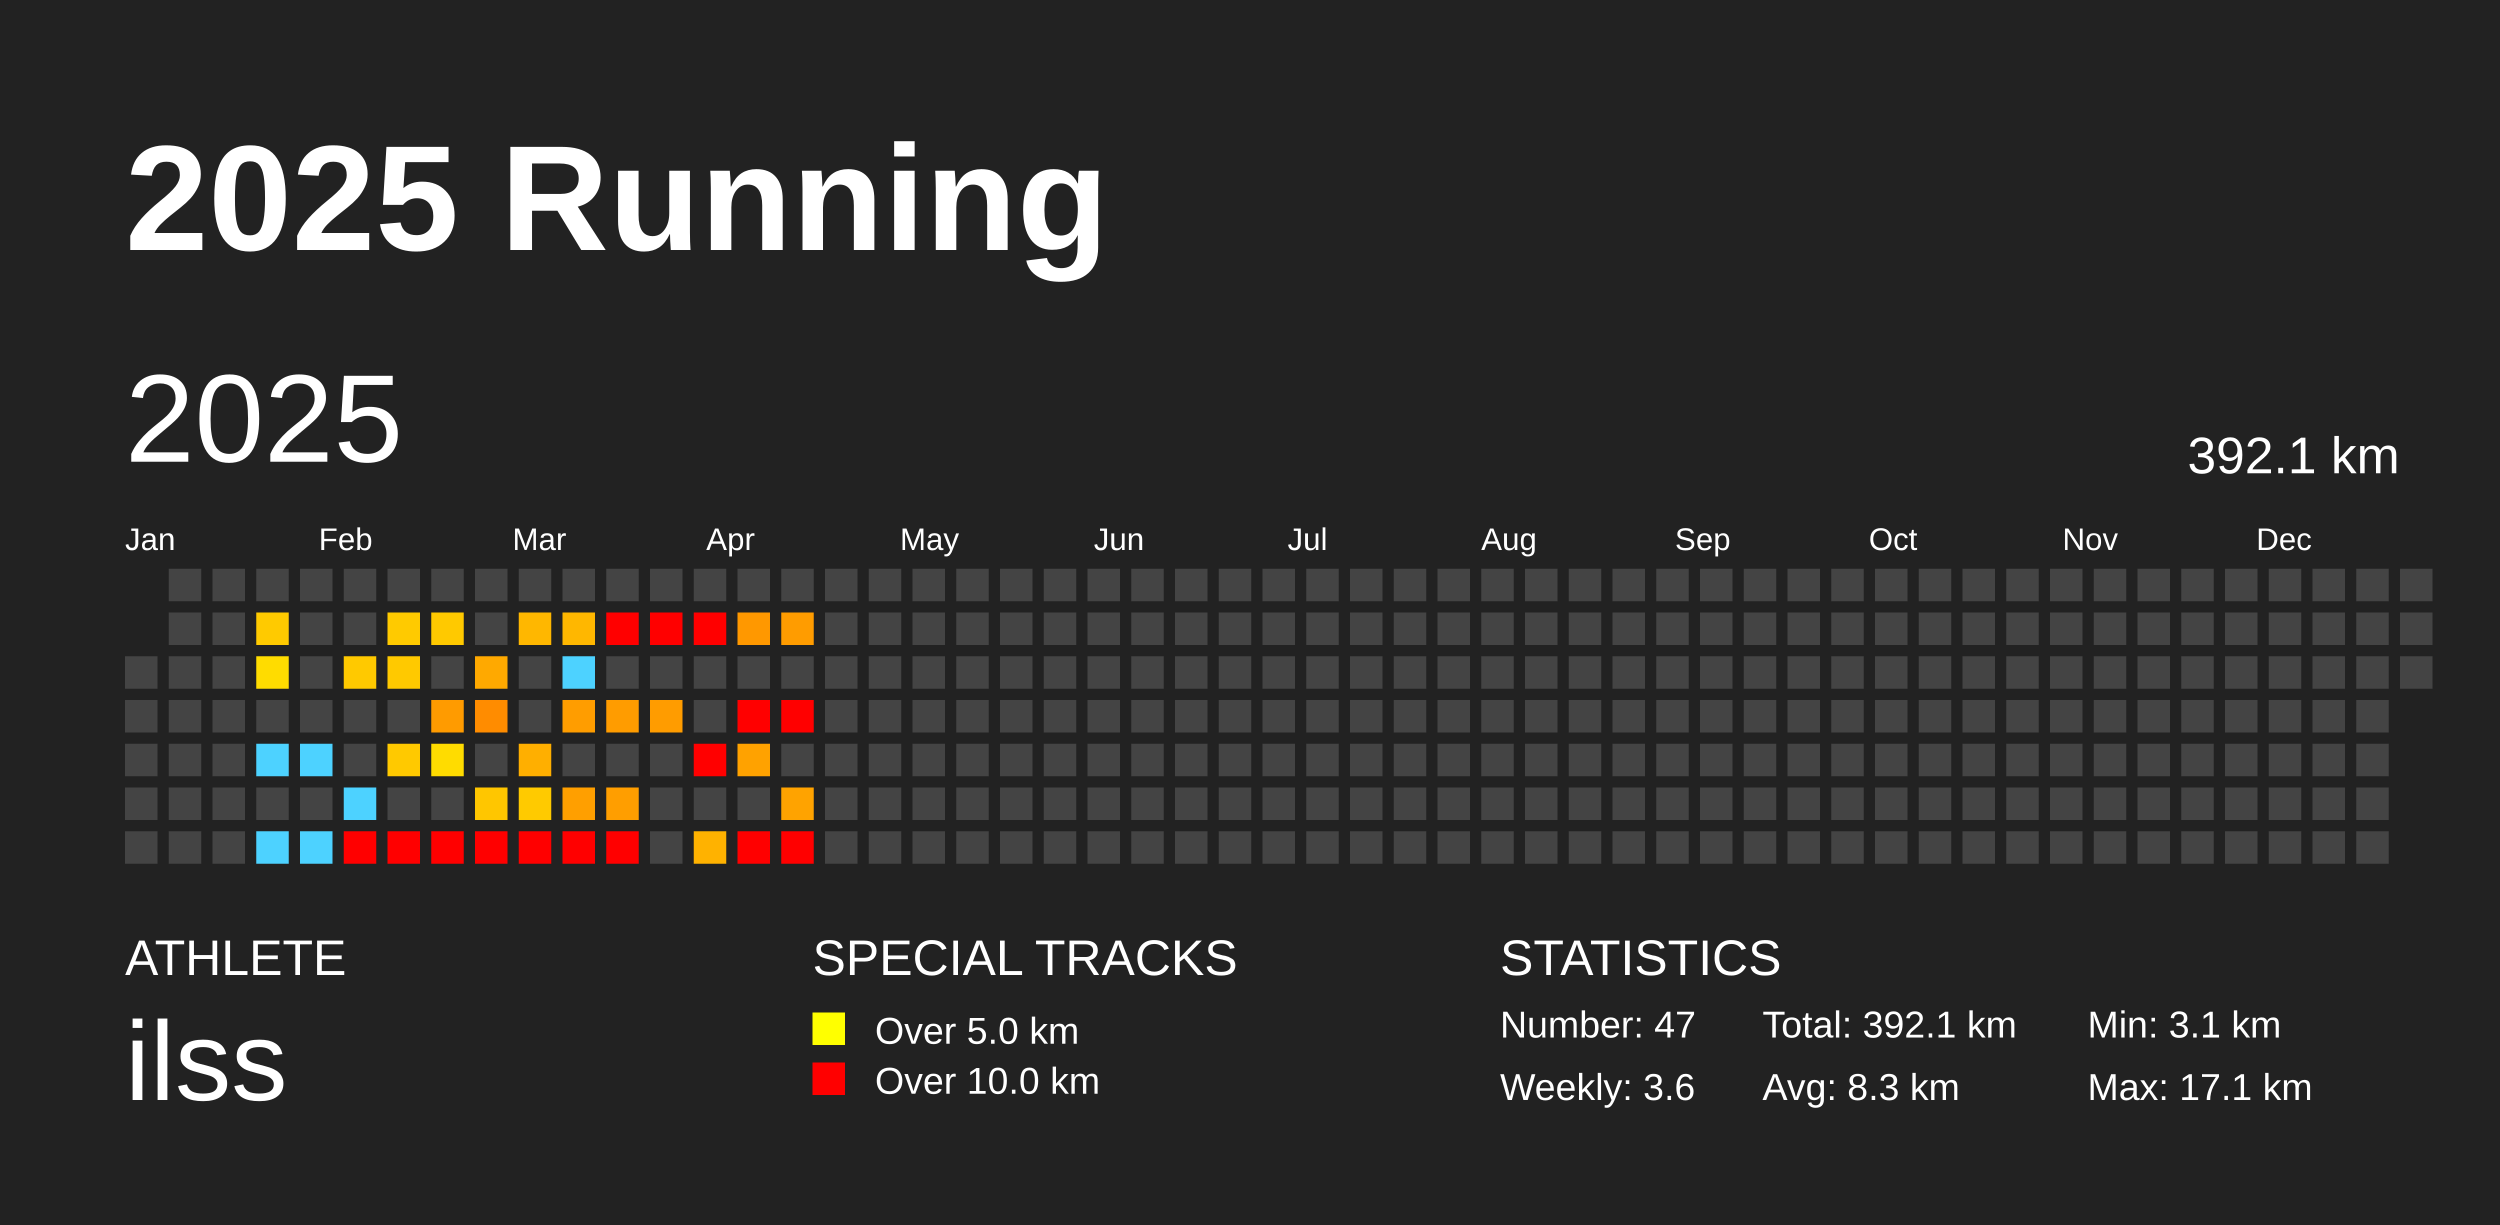
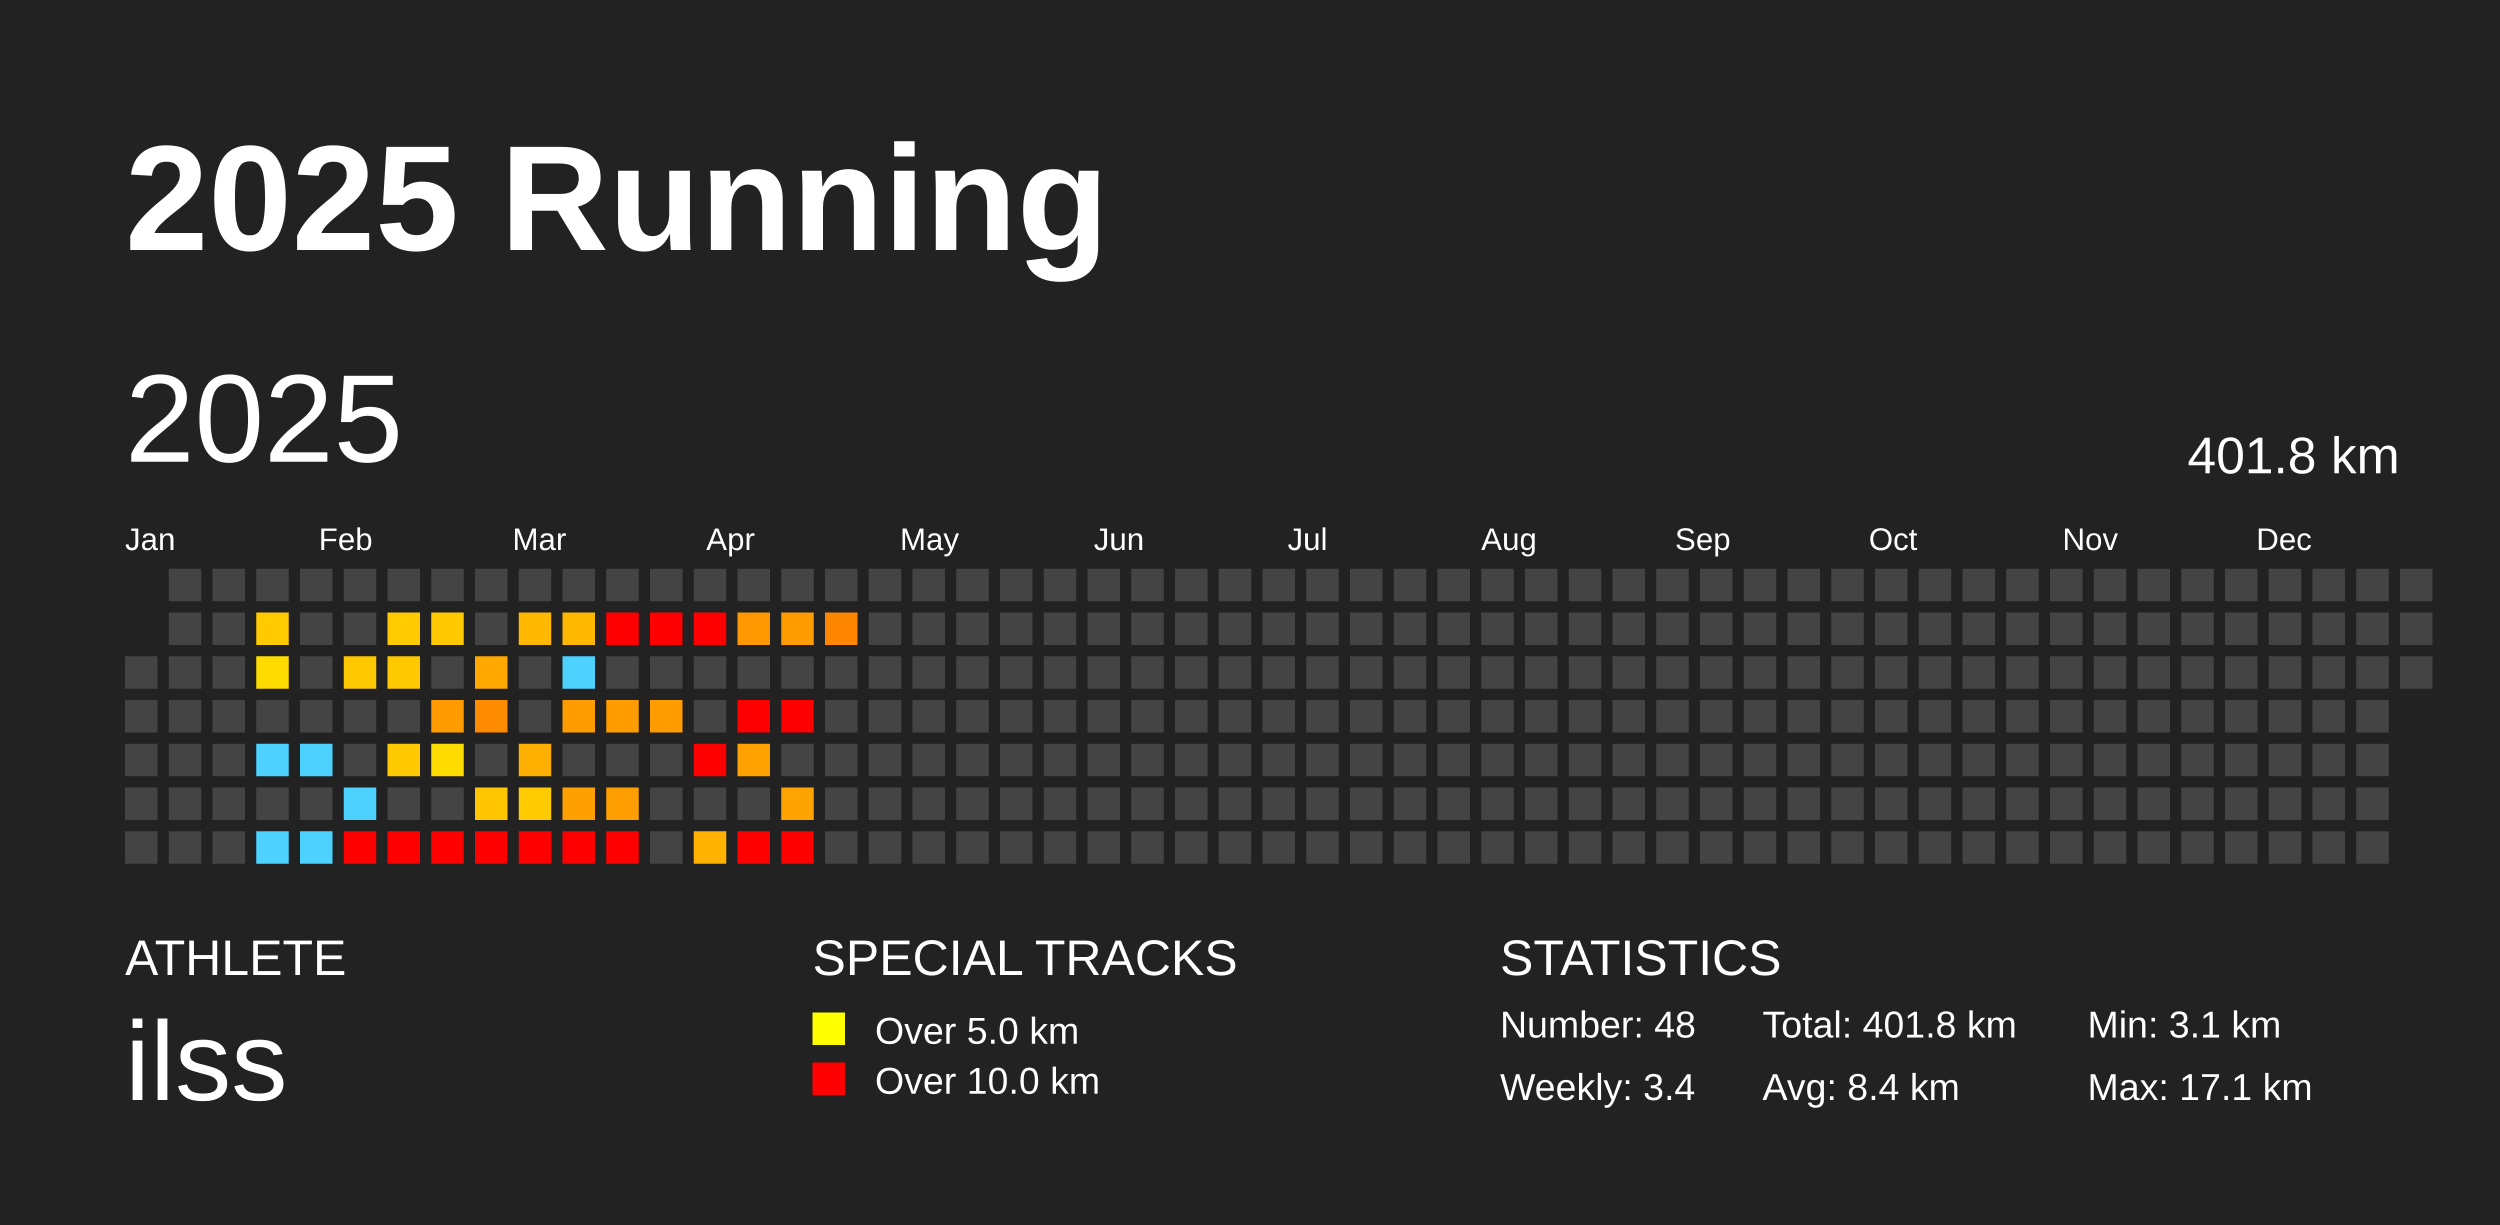
<svg xmlns="http://www.w3.org/2000/svg" baseProfile="full" height="98mm" version="1.1" viewBox="0,0,200,98" width="200mm">
  <defs />
  <rect fill="#222222" height="98" width="200" x="0" y="0" />
  <text fill="#FFFFFF" style="font-size:12px; font-family:Arial; font-weight:bold;" x="10" y="20">2025 Running</text>
  <text fill="#FFFFFF" style="font-size:4px; font-family:Arial" x="10" y="78">ATHLETE</text>
  <text fill="#FFFFFF" style="font-size:9px; font-family:Arial" x="10" y="88">ilss</text>
  <text fill="#FFFFFF" style="font-size:4px; font-family:Arial" x="65" y="78">SPECIAL TRACKS</text>
  <rect fill="yellow" height="2.6" width="2.6" x="65" y="81" />
  <text fill="#FFFFFF" style="font-size:3px; font-family:Arial" x="70" y="83.5">Over 5.0 km</text>
  <rect fill="red" height="2.6" width="2.6" x="65" y="85" />
  <text fill="#FFFFFF" style="font-size:3px; font-family:Arial" x="70" y="87.5">Over 10.0 km</text>
  <text fill="#FFFFFF" style="font-size:4px; font-family:Arial" x="120" y="78">STATISTICS</text>
-   <text fill="#FFFFFF" style="font-size:3px; font-family:Arial" x="120" y="83">Number: 47</text>
-   <text fill="#FFFFFF" style="font-size:3px; font-family:Arial" x="120" y="88">Weekly: 3.6</text>
-   <text fill="#FFFFFF" style="font-size:3px; font-family:Arial" x="141" y="83">Total: 392.1 km</text>
-   <text fill="#FFFFFF" style="font-size:3px; font-family:Arial" x="141" y="88">Avg: 8.3 km</text>
+   <text fill="#FFFFFF" style="font-size:3px; font-family:Arial" x="120" y="83">Number: 48</text>
+   <text fill="#FFFFFF" style="font-size:3px; font-family:Arial" x="120" y="88">Weekly: 3.4</text>
+   <text fill="#FFFFFF" style="font-size:3px; font-family:Arial" x="141" y="83">Total: 401.8 km</text>
+   <text fill="#FFFFFF" style="font-size:3px; font-family:Arial" x="141" y="88">Avg: 8.4 km</text>
  <text fill="#FFFFFF" style="font-size:3px; font-family:Arial" x="167" y="83">Min: 3.1 km</text>
  <text fill="#FFFFFF" style="font-size:3px; font-family:Arial" x="167" y="88">Max: 17.1 km</text>
  <text dominant-baseline="hanging" fill="#FFFFFF" style="font-size:10.0px; font-family:Arial;" x="10" y="30">2025</text>
-   <text dominant-baseline="hanging" fill="#FFFFFF" style="font-size:4.125px; font-family:Arial;" x="175" y="35">392.1 km</text>
+   <text dominant-baseline="hanging" fill="#FFFFFF" style="font-size:4.125px; font-family:Arial;" x="175" y="35">401.8 km</text>
  <text fill="#FFFFFF" style="font-size:2.5px; font-family:Arial" x="10.0" y="44">Jan</text>
  <text fill="#FFFFFF" style="font-size:2.5px; font-family:Arial" x="25.5" y="44">Feb</text>
  <text fill="#FFFFFF" style="font-size:2.5px; font-family:Arial" x="41.0" y="44">Mar</text>
  <text fill="#FFFFFF" style="font-size:2.5px; font-family:Arial" x="56.5" y="44">Apr</text>
  <text fill="#FFFFFF" style="font-size:2.5px; font-family:Arial" x="72.0" y="44">May</text>
  <text fill="#FFFFFF" style="font-size:2.5px; font-family:Arial" x="87.5" y="44">Jun</text>
  <text fill="#FFFFFF" style="font-size:2.5px; font-family:Arial" x="103.0" y="44">Jul</text>
  <text fill="#FFFFFF" style="font-size:2.5px; font-family:Arial" x="118.5" y="44">Aug</text>
  <text fill="#FFFFFF" style="font-size:2.5px; font-family:Arial" x="134.0" y="44">Sep</text>
  <text fill="#FFFFFF" style="font-size:2.5px; font-family:Arial" x="149.5" y="44">Oct</text>
  <text fill="#FFFFFF" style="font-size:2.5px; font-family:Arial" x="165.0" y="44">Nov</text>
  <text fill="#FFFFFF" style="font-size:2.5px; font-family:Arial" x="180.5" y="44">Dec</text>
  <rect fill="#444444" height="2.6" width="2.6" x="10.0" y="52.5" />
  <rect fill="#444444" height="2.6" width="2.6" x="10.0" y="56.0" />
  <rect fill="#444444" height="2.6" width="2.6" x="10.0" y="59.5" />
  <rect fill="#444444" height="2.6" width="2.6" x="10.0" y="63.0" />
  <rect fill="#444444" height="2.6" width="2.6" x="10.0" y="66.5" />
  <rect fill="#444444" height="2.6" width="2.6" x="13.5" y="45.5" />
  <rect fill="#444444" height="2.6" width="2.6" x="13.5" y="49.0" />
  <rect fill="#444444" height="2.6" width="2.6" x="13.5" y="52.5" />
  <rect fill="#444444" height="2.6" width="2.6" x="13.5" y="56.0" />
  <rect fill="#444444" height="2.6" width="2.6" x="13.5" y="59.5" />
  <rect fill="#444444" height="2.6" width="2.6" x="13.5" y="63.0" />
  <rect fill="#444444" height="2.6" width="2.6" x="13.5" y="66.5" />
  <rect fill="#444444" height="2.6" width="2.6" x="17.0" y="45.5" />
  <rect fill="#444444" height="2.6" width="2.6" x="17.0" y="49.0" />
  <rect fill="#444444" height="2.6" width="2.6" x="17.0" y="52.5" />
  <rect fill="#444444" height="2.6" width="2.6" x="17.0" y="56.0" />
  <rect fill="#444444" height="2.6" width="2.6" x="17.0" y="59.5" />
  <rect fill="#444444" height="2.6" width="2.6" x="17.0" y="63.0" />
  <rect fill="#444444" height="2.6" width="2.6" x="17.0" y="66.5" />
  <rect fill="#444444" height="2.6" width="2.6" x="20.5" y="45.5" />
  <rect fill="#ffca00" height="2.6" width="2.6" x="20.5" y="49.0" />
  <rect fill="#ffdc00" height="2.6" width="2.6" x="20.5" y="52.5" />
  <rect fill="#444444" height="2.6" width="2.6" x="20.5" y="56.0" />
  <rect fill="#4dd2ff" height="2.6" width="2.6" x="20.5" y="59.5" />
  <rect fill="#444444" height="2.6" width="2.6" x="20.5" y="63.0" />
  <rect fill="#4dd2ff" height="2.6" width="2.6" x="20.5" y="66.5" />
  <rect fill="#444444" height="2.6" width="2.6" x="24.0" y="45.5" />
  <rect fill="#444444" height="2.6" width="2.6" x="24.0" y="49.0" />
  <rect fill="#444444" height="2.6" width="2.6" x="24.0" y="52.5" />
  <rect fill="#444444" height="2.6" width="2.6" x="24.0" y="56.0" />
  <rect fill="#4dd2ff" height="2.6" width="2.6" x="24.0" y="59.5" />
  <rect fill="#444444" height="2.6" width="2.6" x="24.0" y="63.0" />
  <rect fill="#4dd2ff" height="2.6" width="2.6" x="24.0" y="66.5" />
  <rect fill="#444444" height="2.6" width="2.6" x="27.5" y="45.5" />
  <rect fill="#444444" height="2.6" width="2.6" x="27.5" y="49.0" />
  <rect fill="#ffc900" height="2.6" width="2.6" x="27.5" y="52.5" />
  <rect fill="#444444" height="2.6" width="2.6" x="27.5" y="56.0" />
  <rect fill="#444444" height="2.6" width="2.6" x="27.5" y="59.5" />
  <rect fill="#4dd2ff" height="2.6" width="2.6" x="27.5" y="63.0" />
  <rect fill="red" height="2.6" width="2.6" x="27.5" y="66.5" />
  <rect fill="#444444" height="2.6" width="2.6" x="31.0" y="45.5" />
  <rect fill="#ffca00" height="2.6" width="2.6" x="31.0" y="49.0" />
  <rect fill="#ffc900" height="2.6" width="2.6" x="31.0" y="52.5" />
  <rect fill="#444444" height="2.6" width="2.6" x="31.0" y="56.0" />
  <rect fill="#ffc900" height="2.6" width="2.6" x="31.0" y="59.5" />
  <rect fill="#444444" height="2.6" width="2.6" x="31.0" y="63.0" />
  <rect fill="red" height="2.6" width="2.6" x="31.0" y="66.5" />
  <rect fill="#444444" height="2.6" width="2.6" x="34.5" y="45.5" />
  <rect fill="#ffc900" height="2.6" width="2.6" x="34.5" y="49.0" />
  <rect fill="#444444" height="2.6" width="2.6" x="34.5" y="52.5" />
  <rect fill="#ff9b00" height="2.6" width="2.6" x="34.5" y="56.0" />
  <rect fill="#ffdc00" height="2.6" width="2.6" x="34.5" y="59.5" />
  <rect fill="#444444" height="2.6" width="2.6" x="34.5" y="63.0" />
  <rect fill="red" height="2.6" width="2.6" x="34.5" y="66.5" />
  <rect fill="#444444" height="2.6" width="2.6" x="38.0" y="45.5" />
  <rect fill="#444444" height="2.6" width="2.6" x="38.0" y="49.0" />
  <rect fill="#ffa900" height="2.6" width="2.6" x="38.0" y="52.5" />
  <rect fill="#ff8c00" height="2.6" width="2.6" x="38.0" y="56.0" />
  <rect fill="#444444" height="2.6" width="2.6" x="38.0" y="59.5" />
  <rect fill="#ffc600" height="2.6" width="2.6" x="38.0" y="63.0" />
  <rect fill="red" height="2.6" width="2.6" x="38.0" y="66.5" />
  <rect fill="#444444" height="2.6" width="2.6" x="41.5" y="45.5" />
  <rect fill="#ffb700" height="2.6" width="2.6" x="41.5" y="49.0" />
  <rect fill="#444444" height="2.6" width="2.6" x="41.5" y="52.5" />
  <rect fill="#444444" height="2.6" width="2.6" x="41.5" y="56.0" />
  <rect fill="#ffaf00" height="2.6" width="2.6" x="41.5" y="59.5" />
  <rect fill="#ffca00" height="2.6" width="2.6" x="41.5" y="63.0" />
  <rect fill="red" height="2.6" width="2.6" x="41.5" y="66.5" />
  <rect fill="#444444" height="2.6" width="2.6" x="45.0" y="45.5" />
  <rect fill="#ffb700" height="2.6" width="2.6" x="45.0" y="49.0" />
  <rect fill="#4dd2ff" height="2.6" width="2.6" x="45.0" y="52.5" />
  <rect fill="#ff9d00" height="2.6" width="2.6" x="45.0" y="56.0" />
  <rect fill="#444444" height="2.6" width="2.6" x="45.0" y="59.5" />
  <rect fill="#ff9f00" height="2.6" width="2.6" x="45.0" y="63.0" />
  <rect fill="red" height="2.6" width="2.6" x="45.0" y="66.5" />
  <rect fill="#444444" height="2.6" width="2.6" x="48.5" y="45.5" />
  <rect fill="red" height="2.6" width="2.6" x="48.5" y="49.0" />
  <rect fill="#444444" height="2.6" width="2.6" x="48.5" y="52.5" />
  <rect fill="#ff9c00" height="2.6" width="2.6" x="48.5" y="56.0" />
  <rect fill="#444444" height="2.6" width="2.6" x="48.5" y="59.5" />
  <rect fill="#ff9e00" height="2.6" width="2.6" x="48.5" y="63.0" />
  <rect fill="red" height="2.6" width="2.6" x="48.5" y="66.5" />
  <rect fill="#444444" height="2.6" width="2.6" x="52.0" y="45.5" />
  <rect fill="red" height="2.6" width="2.6" x="52.0" y="49.0" />
  <rect fill="#444444" height="2.6" width="2.6" x="52.0" y="52.5" />
  <rect fill="#ff9c00" height="2.6" width="2.6" x="52.0" y="56.0" />
  <rect fill="#444444" height="2.6" width="2.6" x="52.0" y="59.5" />
  <rect fill="#444444" height="2.6" width="2.6" x="52.0" y="63.0" />
  <rect fill="#444444" height="2.6" width="2.6" x="52.0" y="66.5" />
  <rect fill="#444444" height="2.6" width="2.6" x="55.5" y="45.5" />
  <rect fill="red" height="2.6" width="2.6" x="55.5" y="49.0" />
  <rect fill="#444444" height="2.6" width="2.6" x="55.5" y="52.5" />
  <rect fill="#444444" height="2.6" width="2.6" x="55.5" y="56.0" />
  <rect fill="red" height="2.6" width="2.6" x="55.5" y="59.5" />
  <rect fill="#444444" height="2.6" width="2.6" x="55.5" y="63.0" />
  <rect fill="#ffb200" height="2.6" width="2.6" x="55.5" y="66.5" />
  <rect fill="#444444" height="2.6" width="2.6" x="59.0" y="45.5" />
  <rect fill="#ff9800" height="2.6" width="2.6" x="59.0" y="49.0" />
  <rect fill="#444444" height="2.6" width="2.6" x="59.0" y="52.5" />
  <rect fill="red" height="2.6" width="2.6" x="59.0" y="56.0" />
  <rect fill="#ffa200" height="2.6" width="2.6" x="59.0" y="59.5" />
  <rect fill="#444444" height="2.6" width="2.6" x="59.0" y="63.0" />
  <rect fill="red" height="2.6" width="2.6" x="59.0" y="66.5" />
  <rect fill="#444444" height="2.6" width="2.6" x="62.5" y="45.5" />
  <rect fill="#ff9c00" height="2.6" width="2.6" x="62.5" y="49.0" />
  <rect fill="#444444" height="2.6" width="2.6" x="62.5" y="52.5" />
  <rect fill="red" height="2.6" width="2.6" x="62.5" y="56.0" />
  <rect fill="#444444" height="2.6" width="2.6" x="62.5" y="59.5" />
  <rect fill="#ffa300" height="2.6" width="2.6" x="62.5" y="63.0" />
  <rect fill="red" height="2.6" width="2.6" x="62.5" y="66.5" />
  <rect fill="#444444" height="2.6" width="2.6" x="66.0" y="45.5" />
-   <rect fill="#444444" height="2.6" width="2.6" x="66.0" y="49.0" />
+   <rect fill="#ff8700" height="2.6" width="2.6" x="66.0" y="49.0" />
  <rect fill="#444444" height="2.6" width="2.6" x="66.0" y="52.5" />
  <rect fill="#444444" height="2.6" width="2.6" x="66.0" y="56.0" />
  <rect fill="#444444" height="2.6" width="2.6" x="66.0" y="59.5" />
  <rect fill="#444444" height="2.6" width="2.6" x="66.0" y="63.0" />
  <rect fill="#444444" height="2.6" width="2.6" x="66.0" y="66.5" />
  <rect fill="#444444" height="2.6" width="2.6" x="69.5" y="45.5" />
  <rect fill="#444444" height="2.6" width="2.6" x="69.5" y="49.0" />
  <rect fill="#444444" height="2.6" width="2.6" x="69.5" y="52.5" />
  <rect fill="#444444" height="2.6" width="2.6" x="69.5" y="56.0" />
  <rect fill="#444444" height="2.6" width="2.6" x="69.5" y="59.5" />
  <rect fill="#444444" height="2.6" width="2.6" x="69.5" y="63.0" />
  <rect fill="#444444" height="2.6" width="2.6" x="69.5" y="66.5" />
  <rect fill="#444444" height="2.6" width="2.6" x="73.0" y="45.5" />
  <rect fill="#444444" height="2.6" width="2.6" x="73.0" y="49.0" />
  <rect fill="#444444" height="2.6" width="2.6" x="73.0" y="52.5" />
  <rect fill="#444444" height="2.6" width="2.6" x="73.0" y="56.0" />
  <rect fill="#444444" height="2.6" width="2.6" x="73.0" y="59.5" />
  <rect fill="#444444" height="2.6" width="2.6" x="73.0" y="63.0" />
  <rect fill="#444444" height="2.6" width="2.6" x="73.0" y="66.5" />
  <rect fill="#444444" height="2.6" width="2.6" x="76.5" y="45.5" />
  <rect fill="#444444" height="2.6" width="2.6" x="76.5" y="49.0" />
  <rect fill="#444444" height="2.6" width="2.6" x="76.5" y="52.5" />
  <rect fill="#444444" height="2.6" width="2.6" x="76.5" y="56.0" />
  <rect fill="#444444" height="2.6" width="2.6" x="76.5" y="59.5" />
  <rect fill="#444444" height="2.6" width="2.6" x="76.5" y="63.0" />
  <rect fill="#444444" height="2.6" width="2.6" x="76.5" y="66.5" />
  <rect fill="#444444" height="2.6" width="2.6" x="80.0" y="45.5" />
  <rect fill="#444444" height="2.6" width="2.6" x="80.0" y="49.0" />
  <rect fill="#444444" height="2.6" width="2.6" x="80.0" y="52.5" />
  <rect fill="#444444" height="2.6" width="2.6" x="80.0" y="56.0" />
  <rect fill="#444444" height="2.6" width="2.6" x="80.0" y="59.5" />
  <rect fill="#444444" height="2.6" width="2.6" x="80.0" y="63.0" />
  <rect fill="#444444" height="2.6" width="2.6" x="80.0" y="66.5" />
  <rect fill="#444444" height="2.6" width="2.6" x="83.5" y="45.5" />
  <rect fill="#444444" height="2.6" width="2.6" x="83.5" y="49.0" />
  <rect fill="#444444" height="2.6" width="2.6" x="83.5" y="52.5" />
  <rect fill="#444444" height="2.6" width="2.6" x="83.5" y="56.0" />
  <rect fill="#444444" height="2.6" width="2.6" x="83.5" y="59.5" />
  <rect fill="#444444" height="2.6" width="2.6" x="83.5" y="63.0" />
  <rect fill="#444444" height="2.6" width="2.6" x="83.5" y="66.5" />
  <rect fill="#444444" height="2.6" width="2.6" x="87.0" y="45.5" />
  <rect fill="#444444" height="2.6" width="2.6" x="87.0" y="49.0" />
  <rect fill="#444444" height="2.6" width="2.6" x="87.0" y="52.5" />
  <rect fill="#444444" height="2.6" width="2.6" x="87.0" y="56.0" />
  <rect fill="#444444" height="2.6" width="2.6" x="87.0" y="59.5" />
  <rect fill="#444444" height="2.6" width="2.6" x="87.0" y="63.0" />
  <rect fill="#444444" height="2.6" width="2.6" x="87.0" y="66.5" />
  <rect fill="#444444" height="2.6" width="2.6" x="90.5" y="45.5" />
  <rect fill="#444444" height="2.6" width="2.6" x="90.5" y="49.0" />
  <rect fill="#444444" height="2.6" width="2.6" x="90.5" y="52.5" />
  <rect fill="#444444" height="2.6" width="2.6" x="90.5" y="56.0" />
  <rect fill="#444444" height="2.6" width="2.6" x="90.5" y="59.5" />
  <rect fill="#444444" height="2.6" width="2.6" x="90.5" y="63.0" />
  <rect fill="#444444" height="2.6" width="2.6" x="90.5" y="66.5" />
  <rect fill="#444444" height="2.6" width="2.6" x="94.0" y="45.5" />
  <rect fill="#444444" height="2.6" width="2.6" x="94.0" y="49.0" />
  <rect fill="#444444" height="2.6" width="2.6" x="94.0" y="52.5" />
  <rect fill="#444444" height="2.6" width="2.6" x="94.0" y="56.0" />
  <rect fill="#444444" height="2.6" width="2.6" x="94.0" y="59.5" />
  <rect fill="#444444" height="2.6" width="2.6" x="94.0" y="63.0" />
  <rect fill="#444444" height="2.6" width="2.6" x="94.0" y="66.5" />
  <rect fill="#444444" height="2.6" width="2.6" x="97.5" y="45.5" />
  <rect fill="#444444" height="2.6" width="2.6" x="97.5" y="49.0" />
  <rect fill="#444444" height="2.6" width="2.6" x="97.5" y="52.5" />
  <rect fill="#444444" height="2.6" width="2.6" x="97.5" y="56.0" />
  <rect fill="#444444" height="2.6" width="2.6" x="97.5" y="59.5" />
  <rect fill="#444444" height="2.6" width="2.6" x="97.5" y="63.0" />
  <rect fill="#444444" height="2.6" width="2.6" x="97.5" y="66.5" />
  <rect fill="#444444" height="2.6" width="2.6" x="101.0" y="45.5" />
  <rect fill="#444444" height="2.6" width="2.6" x="101.0" y="49.0" />
  <rect fill="#444444" height="2.6" width="2.6" x="101.0" y="52.5" />
  <rect fill="#444444" height="2.6" width="2.6" x="101.0" y="56.0" />
  <rect fill="#444444" height="2.6" width="2.6" x="101.0" y="59.5" />
  <rect fill="#444444" height="2.6" width="2.6" x="101.0" y="63.0" />
  <rect fill="#444444" height="2.6" width="2.6" x="101.0" y="66.5" />
  <rect fill="#444444" height="2.6" width="2.6" x="104.5" y="45.5" />
  <rect fill="#444444" height="2.6" width="2.6" x="104.5" y="49.0" />
  <rect fill="#444444" height="2.6" width="2.6" x="104.5" y="52.5" />
  <rect fill="#444444" height="2.6" width="2.6" x="104.5" y="56.0" />
  <rect fill="#444444" height="2.6" width="2.6" x="104.5" y="59.5" />
  <rect fill="#444444" height="2.6" width="2.6" x="104.5" y="63.0" />
  <rect fill="#444444" height="2.6" width="2.6" x="104.5" y="66.5" />
  <rect fill="#444444" height="2.6" width="2.6" x="108.0" y="45.5" />
  <rect fill="#444444" height="2.6" width="2.6" x="108.0" y="49.0" />
  <rect fill="#444444" height="2.6" width="2.6" x="108.0" y="52.5" />
  <rect fill="#444444" height="2.6" width="2.6" x="108.0" y="56.0" />
  <rect fill="#444444" height="2.6" width="2.6" x="108.0" y="59.5" />
  <rect fill="#444444" height="2.6" width="2.6" x="108.0" y="63.0" />
  <rect fill="#444444" height="2.6" width="2.6" x="108.0" y="66.5" />
  <rect fill="#444444" height="2.6" width="2.6" x="111.5" y="45.5" />
  <rect fill="#444444" height="2.6" width="2.6" x="111.5" y="49.0" />
  <rect fill="#444444" height="2.6" width="2.6" x="111.5" y="52.5" />
  <rect fill="#444444" height="2.6" width="2.6" x="111.5" y="56.0" />
  <rect fill="#444444" height="2.6" width="2.6" x="111.5" y="59.5" />
  <rect fill="#444444" height="2.6" width="2.6" x="111.5" y="63.0" />
  <rect fill="#444444" height="2.6" width="2.6" x="111.5" y="66.5" />
  <rect fill="#444444" height="2.6" width="2.6" x="115.0" y="45.5" />
  <rect fill="#444444" height="2.6" width="2.6" x="115.0" y="49.0" />
  <rect fill="#444444" height="2.6" width="2.6" x="115.0" y="52.5" />
  <rect fill="#444444" height="2.6" width="2.6" x="115.0" y="56.0" />
  <rect fill="#444444" height="2.6" width="2.6" x="115.0" y="59.5" />
  <rect fill="#444444" height="2.6" width="2.6" x="115.0" y="63.0" />
  <rect fill="#444444" height="2.6" width="2.6" x="115.0" y="66.5" />
  <rect fill="#444444" height="2.6" width="2.6" x="118.5" y="45.5" />
  <rect fill="#444444" height="2.6" width="2.6" x="118.5" y="49.0" />
  <rect fill="#444444" height="2.6" width="2.6" x="118.5" y="52.5" />
  <rect fill="#444444" height="2.6" width="2.6" x="118.5" y="56.0" />
  <rect fill="#444444" height="2.6" width="2.6" x="118.5" y="59.5" />
  <rect fill="#444444" height="2.6" width="2.6" x="118.5" y="63.0" />
  <rect fill="#444444" height="2.6" width="2.6" x="118.5" y="66.5" />
  <rect fill="#444444" height="2.6" width="2.6" x="122.0" y="45.5" />
  <rect fill="#444444" height="2.6" width="2.6" x="122.0" y="49.0" />
  <rect fill="#444444" height="2.6" width="2.6" x="122.0" y="52.5" />
  <rect fill="#444444" height="2.6" width="2.6" x="122.0" y="56.0" />
  <rect fill="#444444" height="2.6" width="2.6" x="122.0" y="59.5" />
  <rect fill="#444444" height="2.6" width="2.6" x="122.0" y="63.0" />
  <rect fill="#444444" height="2.6" width="2.6" x="122.0" y="66.5" />
  <rect fill="#444444" height="2.6" width="2.6" x="125.5" y="45.5" />
  <rect fill="#444444" height="2.6" width="2.6" x="125.5" y="49.0" />
  <rect fill="#444444" height="2.6" width="2.6" x="125.5" y="52.5" />
  <rect fill="#444444" height="2.6" width="2.6" x="125.5" y="56.0" />
  <rect fill="#444444" height="2.6" width="2.6" x="125.5" y="59.5" />
  <rect fill="#444444" height="2.6" width="2.6" x="125.5" y="63.0" />
  <rect fill="#444444" height="2.6" width="2.6" x="125.5" y="66.5" />
  <rect fill="#444444" height="2.6" width="2.6" x="129.0" y="45.5" />
  <rect fill="#444444" height="2.6" width="2.6" x="129.0" y="49.0" />
  <rect fill="#444444" height="2.6" width="2.6" x="129.0" y="52.5" />
  <rect fill="#444444" height="2.6" width="2.6" x="129.0" y="56.0" />
  <rect fill="#444444" height="2.6" width="2.6" x="129.0" y="59.5" />
  <rect fill="#444444" height="2.6" width="2.6" x="129.0" y="63.0" />
  <rect fill="#444444" height="2.6" width="2.6" x="129.0" y="66.5" />
  <rect fill="#444444" height="2.6" width="2.6" x="132.5" y="45.5" />
  <rect fill="#444444" height="2.6" width="2.6" x="132.5" y="49.0" />
  <rect fill="#444444" height="2.6" width="2.6" x="132.5" y="52.5" />
  <rect fill="#444444" height="2.6" width="2.6" x="132.5" y="56.0" />
  <rect fill="#444444" height="2.6" width="2.6" x="132.5" y="59.5" />
  <rect fill="#444444" height="2.6" width="2.6" x="132.5" y="63.0" />
  <rect fill="#444444" height="2.6" width="2.6" x="132.5" y="66.5" />
  <rect fill="#444444" height="2.6" width="2.6" x="136.0" y="45.5" />
  <rect fill="#444444" height="2.6" width="2.6" x="136.0" y="49.0" />
  <rect fill="#444444" height="2.6" width="2.6" x="136.0" y="52.5" />
  <rect fill="#444444" height="2.6" width="2.6" x="136.0" y="56.0" />
  <rect fill="#444444" height="2.6" width="2.6" x="136.0" y="59.5" />
  <rect fill="#444444" height="2.6" width="2.6" x="136.0" y="63.0" />
  <rect fill="#444444" height="2.6" width="2.6" x="136.0" y="66.5" />
  <rect fill="#444444" height="2.6" width="2.6" x="139.5" y="45.5" />
  <rect fill="#444444" height="2.6" width="2.6" x="139.5" y="49.0" />
  <rect fill="#444444" height="2.6" width="2.6" x="139.5" y="52.5" />
  <rect fill="#444444" height="2.6" width="2.6" x="139.5" y="56.0" />
  <rect fill="#444444" height="2.6" width="2.6" x="139.5" y="59.5" />
  <rect fill="#444444" height="2.6" width="2.6" x="139.5" y="63.0" />
  <rect fill="#444444" height="2.6" width="2.6" x="139.5" y="66.5" />
  <rect fill="#444444" height="2.6" width="2.6" x="143.0" y="45.5" />
  <rect fill="#444444" height="2.6" width="2.6" x="143.0" y="49.0" />
  <rect fill="#444444" height="2.6" width="2.6" x="143.0" y="52.5" />
  <rect fill="#444444" height="2.6" width="2.6" x="143.0" y="56.0" />
  <rect fill="#444444" height="2.6" width="2.6" x="143.0" y="59.5" />
  <rect fill="#444444" height="2.6" width="2.6" x="143.0" y="63.0" />
  <rect fill="#444444" height="2.6" width="2.6" x="143.0" y="66.5" />
  <rect fill="#444444" height="2.6" width="2.6" x="146.5" y="45.5" />
  <rect fill="#444444" height="2.6" width="2.6" x="146.5" y="49.0" />
  <rect fill="#444444" height="2.6" width="2.6" x="146.5" y="52.5" />
  <rect fill="#444444" height="2.6" width="2.6" x="146.5" y="56.0" />
  <rect fill="#444444" height="2.6" width="2.6" x="146.5" y="59.5" />
  <rect fill="#444444" height="2.6" width="2.6" x="146.5" y="63.0" />
  <rect fill="#444444" height="2.6" width="2.6" x="146.5" y="66.5" />
  <rect fill="#444444" height="2.6" width="2.6" x="150.0" y="45.5" />
  <rect fill="#444444" height="2.6" width="2.6" x="150.0" y="49.0" />
  <rect fill="#444444" height="2.6" width="2.6" x="150.0" y="52.5" />
  <rect fill="#444444" height="2.6" width="2.6" x="150.0" y="56.0" />
  <rect fill="#444444" height="2.6" width="2.6" x="150.0" y="59.5" />
  <rect fill="#444444" height="2.6" width="2.6" x="150.0" y="63.0" />
  <rect fill="#444444" height="2.6" width="2.6" x="150.0" y="66.5" />
  <rect fill="#444444" height="2.6" width="2.6" x="153.5" y="45.5" />
  <rect fill="#444444" height="2.6" width="2.6" x="153.5" y="49.0" />
  <rect fill="#444444" height="2.6" width="2.6" x="153.5" y="52.5" />
  <rect fill="#444444" height="2.6" width="2.6" x="153.5" y="56.0" />
  <rect fill="#444444" height="2.6" width="2.6" x="153.5" y="59.5" />
  <rect fill="#444444" height="2.6" width="2.6" x="153.5" y="63.0" />
  <rect fill="#444444" height="2.6" width="2.6" x="153.5" y="66.5" />
  <rect fill="#444444" height="2.6" width="2.6" x="157.0" y="45.5" />
  <rect fill="#444444" height="2.6" width="2.6" x="157.0" y="49.0" />
  <rect fill="#444444" height="2.6" width="2.6" x="157.0" y="52.5" />
  <rect fill="#444444" height="2.6" width="2.6" x="157.0" y="56.0" />
  <rect fill="#444444" height="2.6" width="2.6" x="157.0" y="59.5" />
  <rect fill="#444444" height="2.6" width="2.6" x="157.0" y="63.0" />
  <rect fill="#444444" height="2.6" width="2.6" x="157.0" y="66.5" />
  <rect fill="#444444" height="2.6" width="2.6" x="160.5" y="45.5" />
  <rect fill="#444444" height="2.6" width="2.6" x="160.5" y="49.0" />
  <rect fill="#444444" height="2.6" width="2.6" x="160.5" y="52.5" />
  <rect fill="#444444" height="2.6" width="2.6" x="160.5" y="56.0" />
  <rect fill="#444444" height="2.6" width="2.6" x="160.5" y="59.5" />
  <rect fill="#444444" height="2.6" width="2.6" x="160.5" y="63.0" />
  <rect fill="#444444" height="2.6" width="2.6" x="160.5" y="66.5" />
  <rect fill="#444444" height="2.6" width="2.6" x="164.0" y="45.5" />
  <rect fill="#444444" height="2.6" width="2.6" x="164.0" y="49.0" />
  <rect fill="#444444" height="2.6" width="2.6" x="164.0" y="52.5" />
  <rect fill="#444444" height="2.6" width="2.6" x="164.0" y="56.0" />
  <rect fill="#444444" height="2.6" width="2.6" x="164.0" y="59.5" />
  <rect fill="#444444" height="2.6" width="2.6" x="164.0" y="63.0" />
  <rect fill="#444444" height="2.6" width="2.6" x="164.0" y="66.5" />
  <rect fill="#444444" height="2.6" width="2.6" x="167.5" y="45.5" />
  <rect fill="#444444" height="2.6" width="2.6" x="167.5" y="49.0" />
  <rect fill="#444444" height="2.6" width="2.6" x="167.5" y="52.5" />
  <rect fill="#444444" height="2.6" width="2.6" x="167.5" y="56.0" />
  <rect fill="#444444" height="2.6" width="2.6" x="167.5" y="59.5" />
  <rect fill="#444444" height="2.6" width="2.6" x="167.5" y="63.0" />
  <rect fill="#444444" height="2.6" width="2.6" x="167.5" y="66.5" />
  <rect fill="#444444" height="2.6" width="2.6" x="171.0" y="45.5" />
  <rect fill="#444444" height="2.6" width="2.6" x="171.0" y="49.0" />
  <rect fill="#444444" height="2.6" width="2.6" x="171.0" y="52.5" />
  <rect fill="#444444" height="2.6" width="2.6" x="171.0" y="56.0" />
  <rect fill="#444444" height="2.6" width="2.6" x="171.0" y="59.5" />
  <rect fill="#444444" height="2.6" width="2.6" x="171.0" y="63.0" />
  <rect fill="#444444" height="2.6" width="2.6" x="171.0" y="66.5" />
  <rect fill="#444444" height="2.6" width="2.6" x="174.5" y="45.5" />
  <rect fill="#444444" height="2.6" width="2.6" x="174.5" y="49.0" />
  <rect fill="#444444" height="2.6" width="2.6" x="174.5" y="52.5" />
  <rect fill="#444444" height="2.6" width="2.6" x="174.5" y="56.0" />
  <rect fill="#444444" height="2.6" width="2.6" x="174.5" y="59.5" />
  <rect fill="#444444" height="2.6" width="2.6" x="174.5" y="63.0" />
  <rect fill="#444444" height="2.6" width="2.6" x="174.5" y="66.5" />
  <rect fill="#444444" height="2.6" width="2.6" x="178.0" y="45.5" />
  <rect fill="#444444" height="2.6" width="2.6" x="178.0" y="49.0" />
  <rect fill="#444444" height="2.6" width="2.6" x="178.0" y="52.5" />
  <rect fill="#444444" height="2.6" width="2.6" x="178.0" y="56.0" />
  <rect fill="#444444" height="2.6" width="2.6" x="178.0" y="59.5" />
  <rect fill="#444444" height="2.6" width="2.6" x="178.0" y="63.0" />
  <rect fill="#444444" height="2.6" width="2.6" x="178.0" y="66.5" />
  <rect fill="#444444" height="2.6" width="2.6" x="181.5" y="45.5" />
  <rect fill="#444444" height="2.6" width="2.6" x="181.5" y="49.0" />
  <rect fill="#444444" height="2.6" width="2.6" x="181.5" y="52.5" />
  <rect fill="#444444" height="2.6" width="2.6" x="181.5" y="56.0" />
  <rect fill="#444444" height="2.6" width="2.6" x="181.5" y="59.5" />
  <rect fill="#444444" height="2.6" width="2.6" x="181.5" y="63.0" />
  <rect fill="#444444" height="2.6" width="2.6" x="181.5" y="66.5" />
  <rect fill="#444444" height="2.6" width="2.6" x="185.0" y="45.5" />
  <rect fill="#444444" height="2.6" width="2.6" x="185.0" y="49.0" />
  <rect fill="#444444" height="2.6" width="2.6" x="185.0" y="52.5" />
  <rect fill="#444444" height="2.6" width="2.6" x="185.0" y="56.0" />
  <rect fill="#444444" height="2.6" width="2.6" x="185.0" y="59.5" />
  <rect fill="#444444" height="2.6" width="2.6" x="185.0" y="63.0" />
  <rect fill="#444444" height="2.6" width="2.6" x="185.0" y="66.5" />
  <rect fill="#444444" height="2.6" width="2.6" x="188.5" y="45.5" />
  <rect fill="#444444" height="2.6" width="2.6" x="188.5" y="49.0" />
  <rect fill="#444444" height="2.6" width="2.6" x="188.5" y="52.5" />
  <rect fill="#444444" height="2.6" width="2.6" x="188.5" y="56.0" />
  <rect fill="#444444" height="2.6" width="2.6" x="188.5" y="59.5" />
  <rect fill="#444444" height="2.6" width="2.6" x="188.5" y="63.0" />
  <rect fill="#444444" height="2.6" width="2.6" x="188.5" y="66.5" />
  <rect fill="#444444" height="2.6" width="2.6" x="192.0" y="45.5" />
  <rect fill="#444444" height="2.6" width="2.6" x="192.0" y="49.0" />
  <rect fill="#444444" height="2.6" width="2.6" x="192.0" y="52.5" />
</svg>
